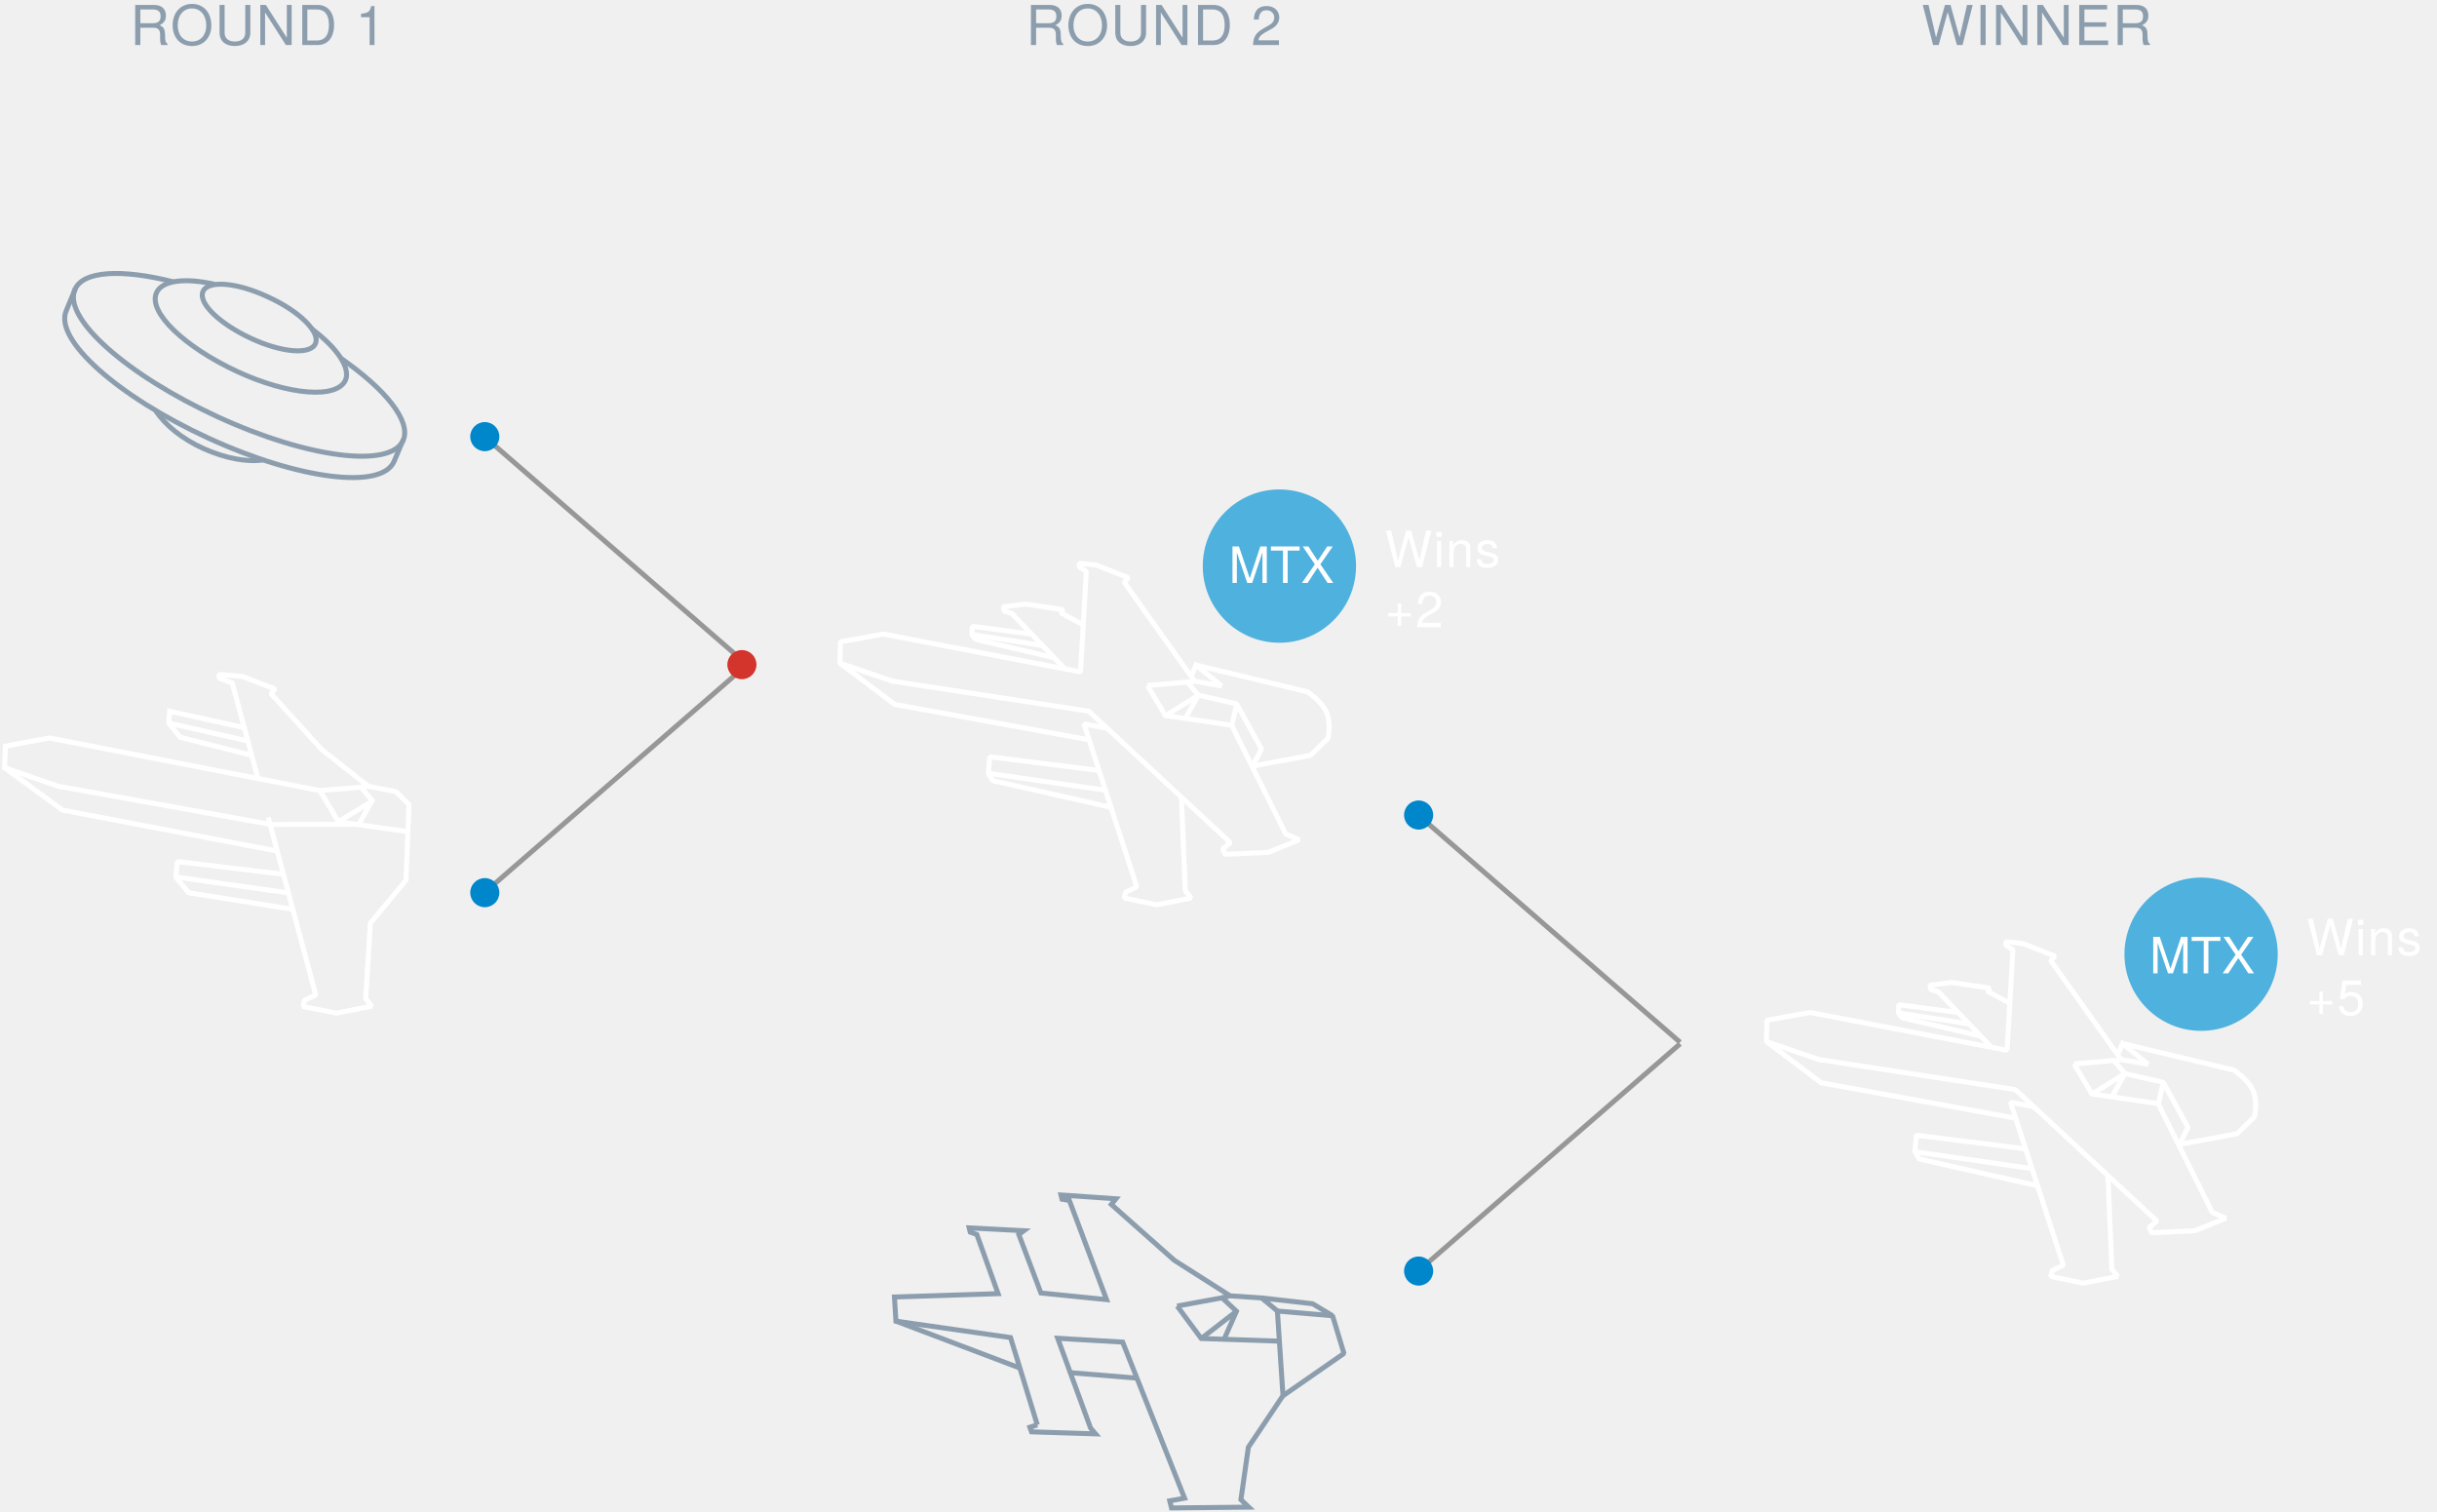
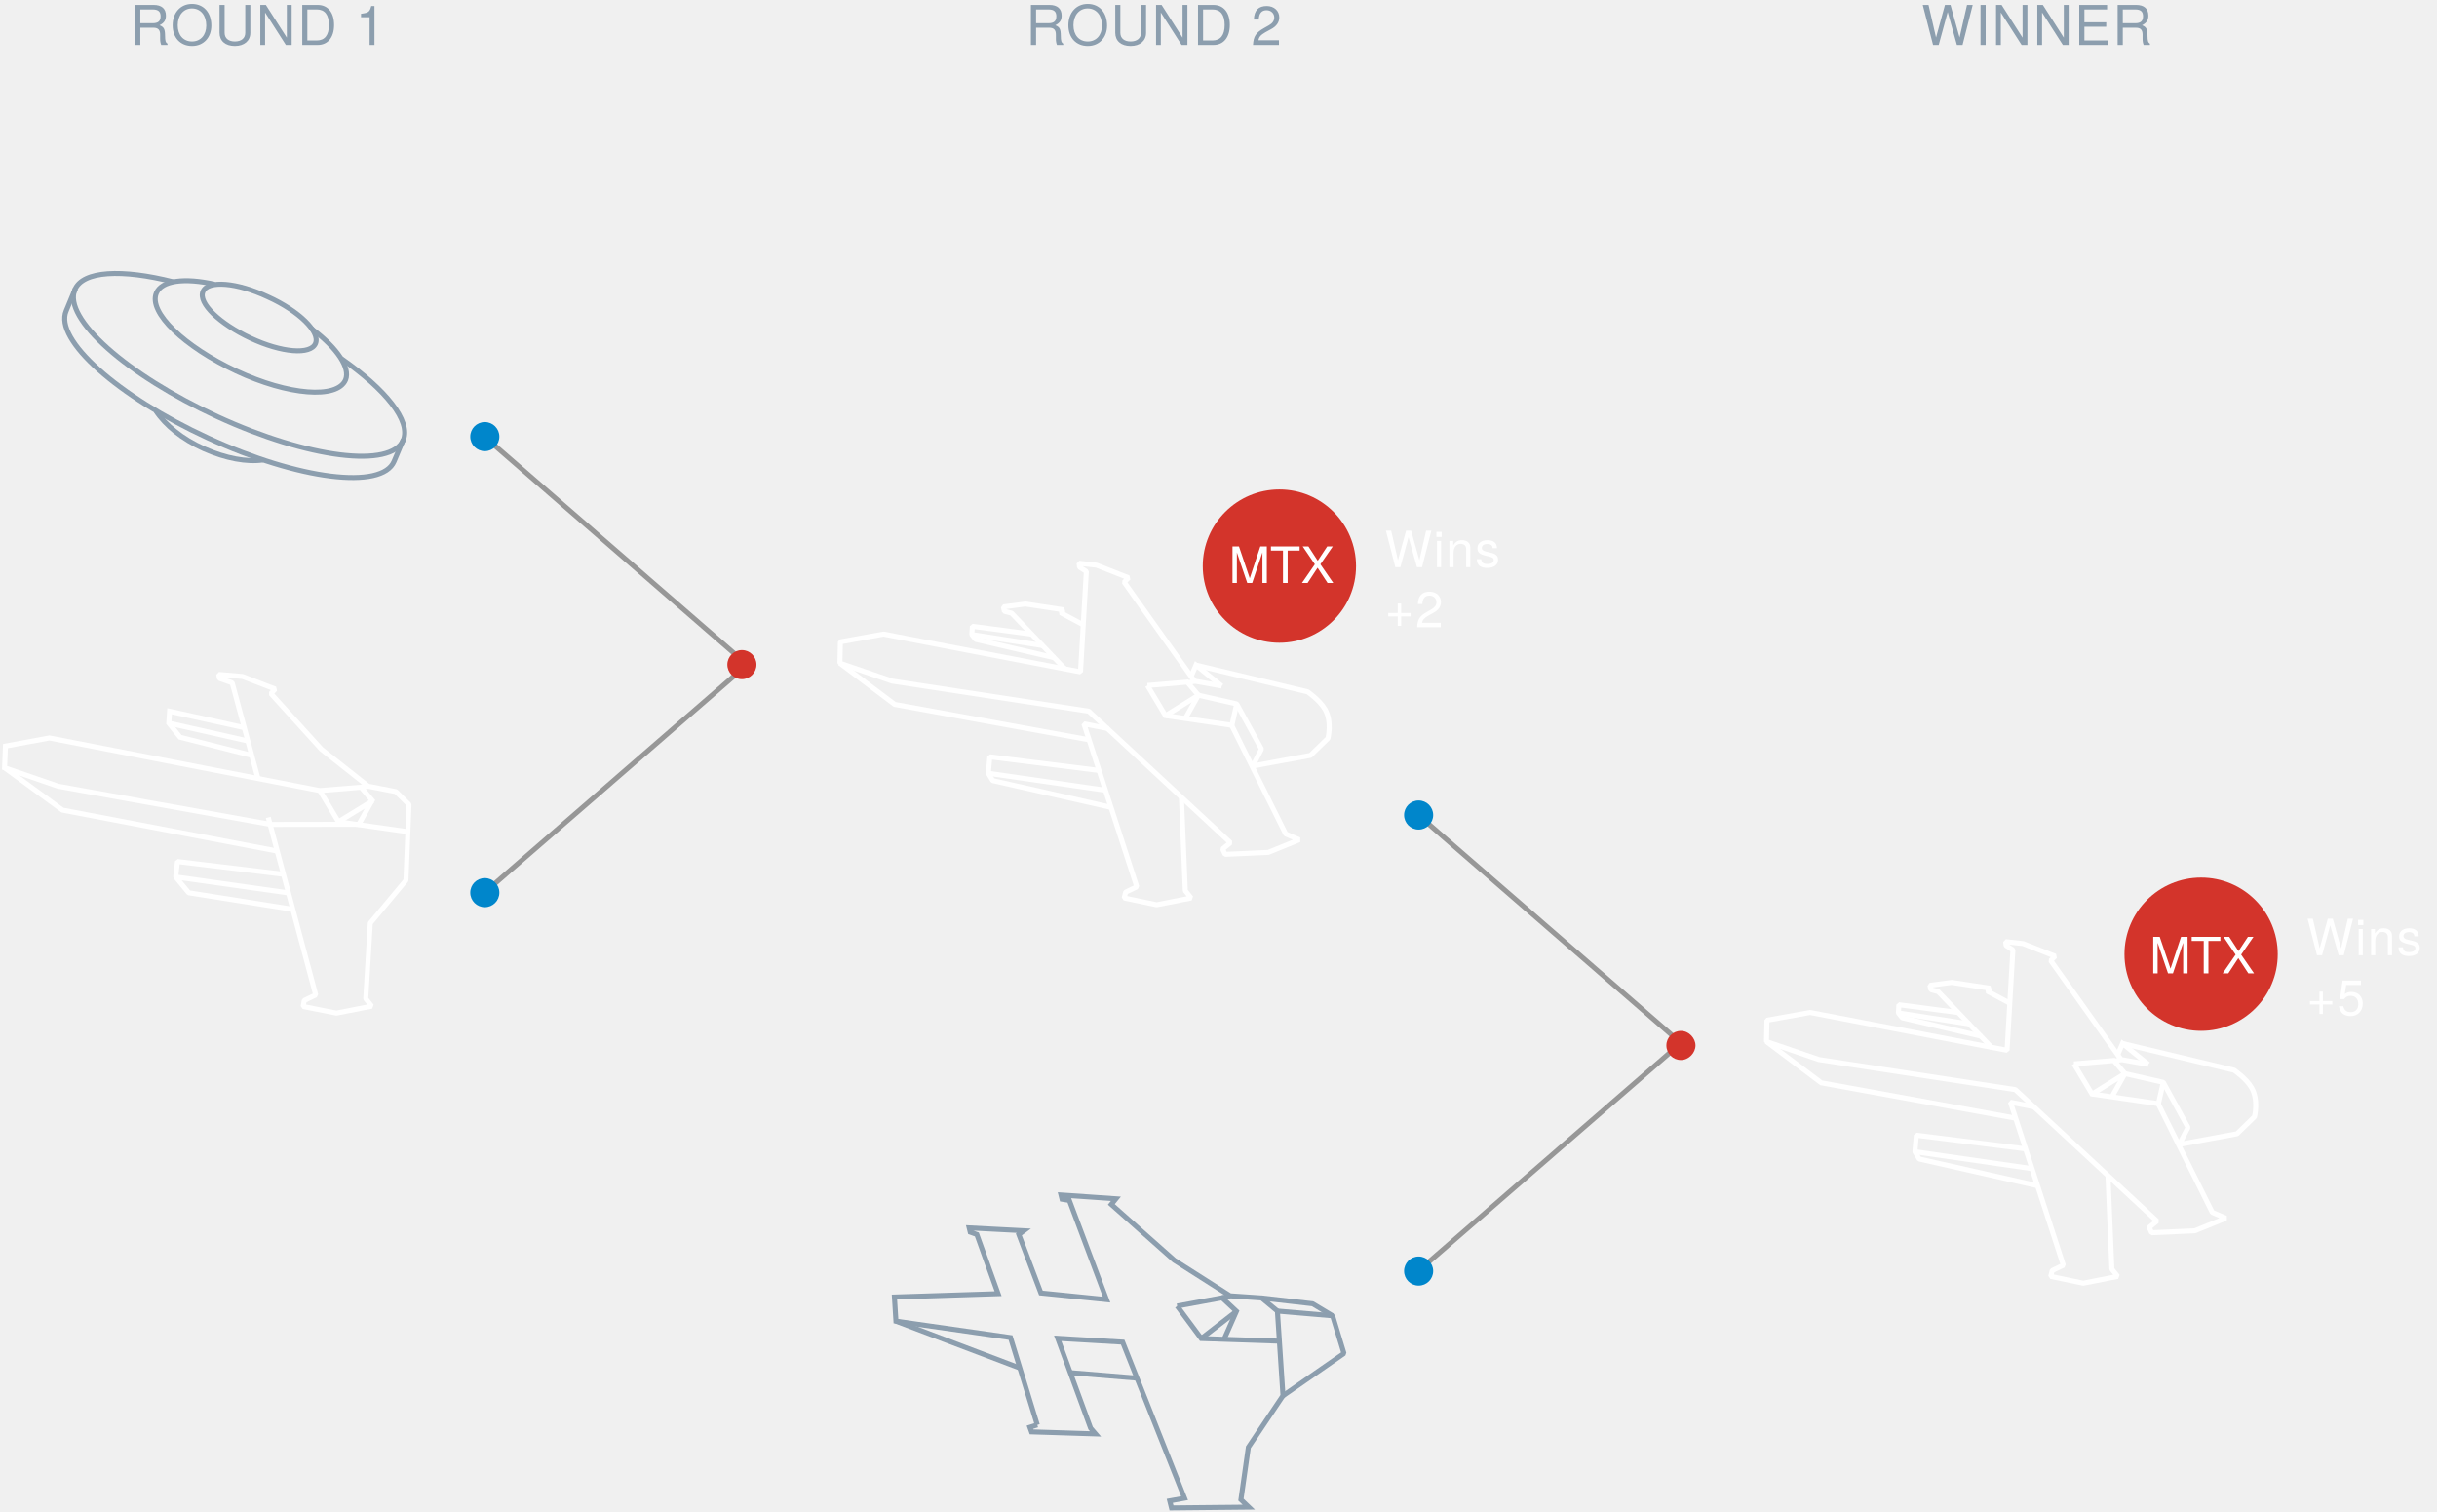
<svg xmlns="http://www.w3.org/2000/svg" width="487px" height="302px" viewBox="0 0 487 302" version="1.1">
  <defs />
  <g id="✅️---LATEST" stroke="none" stroke-width="1" fill="none" fill-rule="evenodd">
    <g id="beta_reduxSüp3r_J" transform="translate(-629, -4720)">
-       <g id="INCENTIVIZED_SECTION" transform="translate(0, 4197)">
-         <g id="BOUNTY_DRAWING" transform="translate(627, 522)">
+       <g id="INCENTIVIZED_SECTION" transform="translate(-11, 4189)">
+         <g id="BOUNTY_DRAWING" transform="translate(638, 530)">
          <g id="Saucer" transform="translate(14.54128, 55.28746)" stroke="#8C9EAE">
            <path d="M40.037,37.613 C36.838,38.098 32.572,37.323 28.21,35.384 C23.848,33.445 20.455,30.634 18.613,27.822" id="Stroke-1" />
            <path d="M55.645,17.353 C64.563,23.557 69.604,29.858 68.053,33.639 C65.63,39.358 49.053,37.323 30.924,28.986 C12.796,20.649 4.4408921e-16,9.306 2.424,3.587 C3.975,-0.194 11.827,-0.582 22.103,2.036" id="Stroke-3" />
            <path d="M2.52,3.393 L0.679,7.852 C-1.745,13.572 10.954,24.914 29.083,33.251 C47.211,41.588 63.788,43.624 66.211,37.904 L68.053,33.542" id="Stroke-5" />
            <path d="M49.731,11.342 C49.828,11.439 49.925,11.536 50.022,11.633" id="Stroke-7" />
            <path d="M50.022,11.633 C54.869,15.317 57.487,19.194 56.517,21.618 C54.869,25.496 45.078,24.72 34.705,19.873 C24.332,15.026 17.062,8.143 18.71,4.265 C19.776,1.745 24.332,1.163 30.343,2.52" id="Stroke-9" />
            <path d="M50.507,14.347 C49.537,16.674 43.721,16.189 37.517,13.281 C31.312,10.373 27.047,6.301 28.016,3.975 C28.986,1.648 34.802,2.133 41.006,5.041 C47.211,7.852 51.476,12.021 50.507,14.347 Z" id="Stroke-11" />
          </g>
          <g id="Marks-design" transform="translate(169.6483, 113.4526)" stroke="#FFFFFF">
            <path d="M69.604,24.042 L71.058,23.654" id="Stroke-1_1_" />
            <polyline id="Stroke-2" points="61.655 24.526 65.242 30.537 78.523 32.476 79.492 28.21" />
            <polyline id="Stroke-3_1_" points="61.655 24.526 69.604 23.848 71.834 26.465 69.217 31.118" />
            <polyline id="Stroke-4" stroke-linejoin="bevel" points="78.523 32.572 89.283 54.191 91.998 55.354 85.794 57.874 77.166 58.262 76.681 57.196 78.232 55.935 49.925 29.664 10.664 23.654 0.194 20.067 0.291 15.802 8.919 14.25 48.277 21.812 49.44 1.745 48.083 0.872 47.986 0.097 51.476 0.485 57.874 3.005 57.002 3.878 71.058 23.654 76.487 24.623" />
            <polyline id="Stroke-6" stroke-linejoin="bevel" points="68.441 46.92 69.217 65.533 70.38 66.987 63.497 68.344 57.002 66.987 57.293 65.824 59.522 64.757 48.956 32.185 53.9 33.154" />
            <polyline id="Stroke-9_1_" stroke-linejoin="bevel" points="48.665 12.312 44.302 9.985 44.884 9.403 37.226 8.24 32.863 8.822 33.057 9.694 34.511 10.082 45.272 21.327" />
            <polyline id="Stroke-10" points="0.194 20.067 11.148 28.307 50.022 35.384" />
            <path d="M71.349,20.455 L93.646,25.787 C93.646,25.787 96.069,27.435 97.136,29.276 C98.59,31.797 97.717,35.093 97.717,35.093 L94.228,38.486 L82.691,40.619 L84.436,37.226 L79.492,28.21 L71.834,26.465 L65.145,30.634" id="Stroke-12" stroke-linejoin="bevel" />
            <polyline id="Stroke-14" points="76.487 24.623 71.349 20.455 70.477 22.491" />
            <polyline id="Stroke-16" stroke-linejoin="bevel" points="54.287 48.859 30.731 43.527 29.858 42.073 30.149 38.777 51.864 41.491" />
            <path d="M29.858,42.073 L53.318,45.466" id="Stroke-18" stroke-linejoin="bevel" />
            <polyline id="Stroke-20" stroke-linejoin="bevel" points="43.139 19.001 27.338 15.317 26.562 14.347 26.659 12.699 38.389 14.25" />
            <path d="M26.562,14.347 L40.909,16.577" id="Stroke-22" stroke-linejoin="bevel" />
          </g>
          <g id="Marks-design-Copy" transform="translate(354.8073, 189.0673)" stroke="#FFFFFF">
            <path d="M69.604,24.042 L71.058,23.654" id="Stroke-1_1_" />
            <polyline id="Stroke-2" points="61.655 24.526 65.242 30.537 78.523 32.476 79.492 28.21" />
            <polyline id="Stroke-3_1_" points="61.655 24.526 69.604 23.848 71.834 26.465 69.217 31.118" />
            <polyline id="Stroke-4" stroke-linejoin="bevel" points="78.523 32.572 89.283 54.191 91.998 55.354 85.794 57.874 77.166 58.262 76.681 57.196 78.232 55.935 49.925 29.664 10.664 23.654 0.194 20.067 0.291 15.802 8.919 14.25 48.277 21.812 49.44 1.745 48.083 0.872 47.986 0.097 51.476 0.485 57.874 3.005 57.002 3.878 71.058 23.654 76.487 24.623" />
            <polyline id="Stroke-6" stroke-linejoin="bevel" points="68.441 46.92 69.217 65.533 70.38 66.987 63.497 68.344 57.002 66.987 57.293 65.824 59.522 64.757 48.956 32.185 53.9 33.154" />
            <polyline id="Stroke-9_1_" stroke-linejoin="bevel" points="48.665 12.312 44.302 9.985 44.884 9.403 37.226 8.24 32.863 8.822 33.057 9.694 34.511 10.082 45.272 21.327" />
            <polyline id="Stroke-10" points="0.194 20.067 11.148 28.307 50.022 35.384" />
            <path d="M71.349,20.455 L93.646,25.787 C93.646,25.787 96.069,27.435 97.136,29.276 C98.59,31.797 97.717,35.093 97.717,35.093 L94.228,38.486 L82.691,40.619 L84.436,37.226 L79.492,28.21 L71.834,26.465 L65.145,30.634" id="Stroke-12" stroke-linejoin="bevel" />
            <polyline id="Stroke-14" points="76.487 24.623 71.349 20.455 70.477 22.491" />
            <polyline id="Stroke-16" stroke-linejoin="bevel" points="54.287 48.859 30.731 43.527 29.858 42.073 30.149 38.777 51.864 41.491" />
            <path d="M29.858,42.073 L53.318,45.466" id="Stroke-18" stroke-linejoin="bevel" />
            <polyline id="Stroke-20" stroke-linejoin="bevel" points="43.139 19.001 27.338 15.317 26.562 14.347 26.659 12.699 38.389 14.25" />
            <path d="M26.562,14.347 L40.909,16.577" id="Stroke-22" stroke-linejoin="bevel" />
          </g>
          <g id="Jacks-design" transform="translate(44.75803, 171.2266) rotate(-8) translate(-44.75803, -171.2266) translate(4.758033, 135.7266)" stroke="#FFFFFF">
            <path d="M70.896,26.798 L72.447,26.798" id="Stroke-1_2_" />
            <polyline id="Stroke-2_1_" points="78.845 36.879 65.467 33.002 62.656 26.313" />
            <polygon id="Stroke-3_2_" points="51.992 31.645 10.986 18.17 0.904 13.032 1.679 8.766 10.598 8.379 62.656 26.313 70.896 26.798 72.738 29.706 69.442 34.068" />
            <polyline id="Stroke-5_1_" stroke-linejoin="bevel" points="51.701 30.191 56.161 66.641 53.737 67.416 53.349 68.579 59.748 70.809 66.921 70.421 65.952 68.773 68.957 53.941 77.197 46.477 79.911 31.548 77.682 28.639 72.35 26.798 64.11 18.17 55.676 5.761 56.645 4.986 50.538 1.593 45.885 0.526 45.885 1.302 48.308 2.562 50.732 22.047" />
            <polyline id="Stroke-8" stroke-linejoin="bevel" points="54.125 49.094 33.864 42.89 31.731 39.4 32.507 36.395 52.962 41.824" />
            <polyline id="Stroke-9_2_" points="50.247 17.491 36.481 11.868 34.64 8.766 35.124 6.44 49.472 11.772" />
            <polyline id="Stroke-10_1_" points="0.904 13.032 11.18 23.017 52.477 37.073" />
            <path d="M65.467,33.002 L72.835,29.803" id="Stroke-12_1_" stroke-linejoin="bevel" />
            <path d="M31.731,39.4 L53.64,45.701" id="Stroke-13" stroke-linejoin="bevel" />
            <path d="M34.64,8.766 L49.763,14.486" id="Stroke-14_1_" />
          </g>
          <text id="WINNER" font-family="HelveticaNeue, Helvetica Neue" font-size="11" font-weight="normal" letter-spacing="0.3" fill="#8C9EAE">
            <tspan x="386" y="10"> WINNER</tspan>
          </text>
          <text id="ROUND-1" font-family="HelveticaNeue, Helvetica Neue" font-size="11" font-weight="normal" letter-spacing="0.3" fill="#8C9EAE">
            <tspan x="28" y="10">ROUND 1</tspan>
          </text>
          <text id="ROUND-2" font-family="HelveticaNeue, Helvetica Neue" font-size="11" font-weight="normal" letter-spacing="0.3" fill="#8C9EAE">
            <tspan x="207" y="10">ROUND 2</tspan>
          </text>
          <g id="Andrews-design" transform="translate(226.8972, 272.4745) rotate(-14) translate(-226.8972, -272.4745) translate(183.3972, 236.9745)" stroke="#8C9EAE">
            <path d="M65.186,28.395 L66.834,28.395" id="Stroke-1_3_" />
            <polyline id="Stroke-2_2_" points="74.105 39.543 59.176 35.278 56.073 27.813" />
            <polyline id="Stroke-3_3_" points="56.073 27.813 65.186 28.395 67.319 31.691 63.635 36.441" />
            <polyline id="Stroke-4_1_" points="23.21 44.099 21.659 44.196 21.756 45.166 34.068 48.656 33.389 47.298 31.353 28.298 43.762 32.176 48.221 65.427 45.216 65.233 45.216 66.687 60.242 70.274 59.079 68.432 63.053 58.641 72.263 50.304 75.268 33.63 72.844 30.334 66.834 28.395 57.721 18.798 48.221 4.935 49.384 4.062 38.915 0.669 38.915 1.542 40.272 2.124 42.695 23.16 30.287 18.701 28.833 6.292 29.996 5.807 19.526 2.608 19.526 3.481 20.69 4.256 21.95 16.762 1.689 12.399 0.817 17.15 22.241 25.874 23.21 44.099" />
            <path d="M32.129,35.569 L44.731,39.834" id="Stroke-6_1_" />
            <path d="M0.817,17.15 L22.628,32.272" id="Stroke-7_1_" />
            <path d="M59.176,35.278 L67.319,31.691" id="Stroke-9_3_" stroke-linejoin="bevel" />
            <polyline id="Stroke-10_2_" stroke-linejoin="bevel" points="72.069 50.401 86.125 45.069 85.738 37.217 75.268 33.63" />
            <polyline id="Stroke-12_2_" stroke-linejoin="bevel" points="72.844 30.334 82.442 33.92 85.738 37.217" />
          </g>
          <path d="M99.365,88.732 L150.745,133.326" id="Line-2" stroke="#979797" stroke-linecap="square" />
          <path d="M99.365,134.295 L150.745,178.888" id="Line-2-Copy-2" stroke="#979797" stroke-linecap="square" transform="translate(125.055, 156.5917) scale(1, -1) translate(-125.055, -156.5917) " />
          <circle id="Oval-3" fill="#D3342B" cx="150.26" cy="133.81" r="2.908" />
          <circle id="Oval-3-Copy" fill="#0086CB" cx="98.881" cy="88.248" r="2.908" />
          <circle id="Oval-3-Copy-2" fill="#0086CB" cx="98.881" cy="179.373" r="2.908" />
          <path d="M285.979,164.347 L337.358,208.94" id="Line-2-Copy-4" stroke="#979797" stroke-linecap="square" />
          <path d="M285.979,209.91 L337.358,254.503" id="Line-2-Copy-3" stroke="#979797" stroke-linecap="square" transform="translate(311.6682, 232.2064) scale(1, -1) translate(-311.6682, -232.2064) " />
          <circle id="Oval-3-Copy-4" fill="#0086CB" cx="285.494" cy="163.862" r="2.908" />
          <circle id="Oval-3-Copy-3" fill="#0086CB" cx="285.494" cy="254.988" r="2.908" />
+           <path d="M337.908,212.817 C339.514,212.817 340.817,211.362 340.817,209.908 C340.817,208.454 339.514,207 337.908,207 C336.302,207 335,208.302 335,209.908 C335,211.514 336.302,212.817 337.908,212.817 Z" id="Oval-3" fill="#D3342B" />
          <g id="Group-16" transform="translate(242.3547, 97.9419)">
-             <g id="Group-14" fill="#4EB1DE">
+             <g id="Group-14" fill="#D3342B">
              <g id="Group-13">
                <circle id="Oval-2" cx="15.315" cy="16.179" r="15.315" />
              </g>
            </g>
            <text id="Wins-+2" font-family="HelveticaNeue, Helvetica Neue" font-size="10" font-weight="normal" letter-spacing="0.273" fill="#FFFFFF">
              <tspan x="36.384" y="16.388">Wins</tspan>
              <tspan x="36.384" y="28.388">+2</tspan>
            </text>
          </g>
          <g id="Group-16-Copy" transform="translate(247.5443, 107.4954)">
            <g id="Group-14" transform="translate(0, -0)">
              <g id="Group-13">
-                 <circle id="Oval-2" fill="#4EB1DE" cx="194.315" cy="84.179" r="15.315" />
+                 <circle id="Oval-2" fill="#D3342B" cx="194.315" cy="84.179" r="15.315" />
                <text id="MTX" font-family="Helvetica" font-size="10" font-weight="normal" fill="#FFFFFF">
                  <tspan x="184" y="88">MTX</tspan>
                </text>
                <text id="MTX" font-family="Helvetica" font-size="10" font-weight="normal" fill="#FFFFFF">
                  <tspan x="0" y="10">MTX</tspan>
                </text>
              </g>
            </g>
            <text id="Wins-+5" font-family="HelveticaNeue, Helvetica Neue" font-size="10" font-weight="normal" letter-spacing="0.273" fill="#FFFFFF">
              <tspan x="215.384" y="84.388">Wins</tspan>
              <tspan x="215.384" y="96.388">+5</tspan>
            </text>
          </g>
        </g>
      </g>
    </g>
  </g>
</svg>
